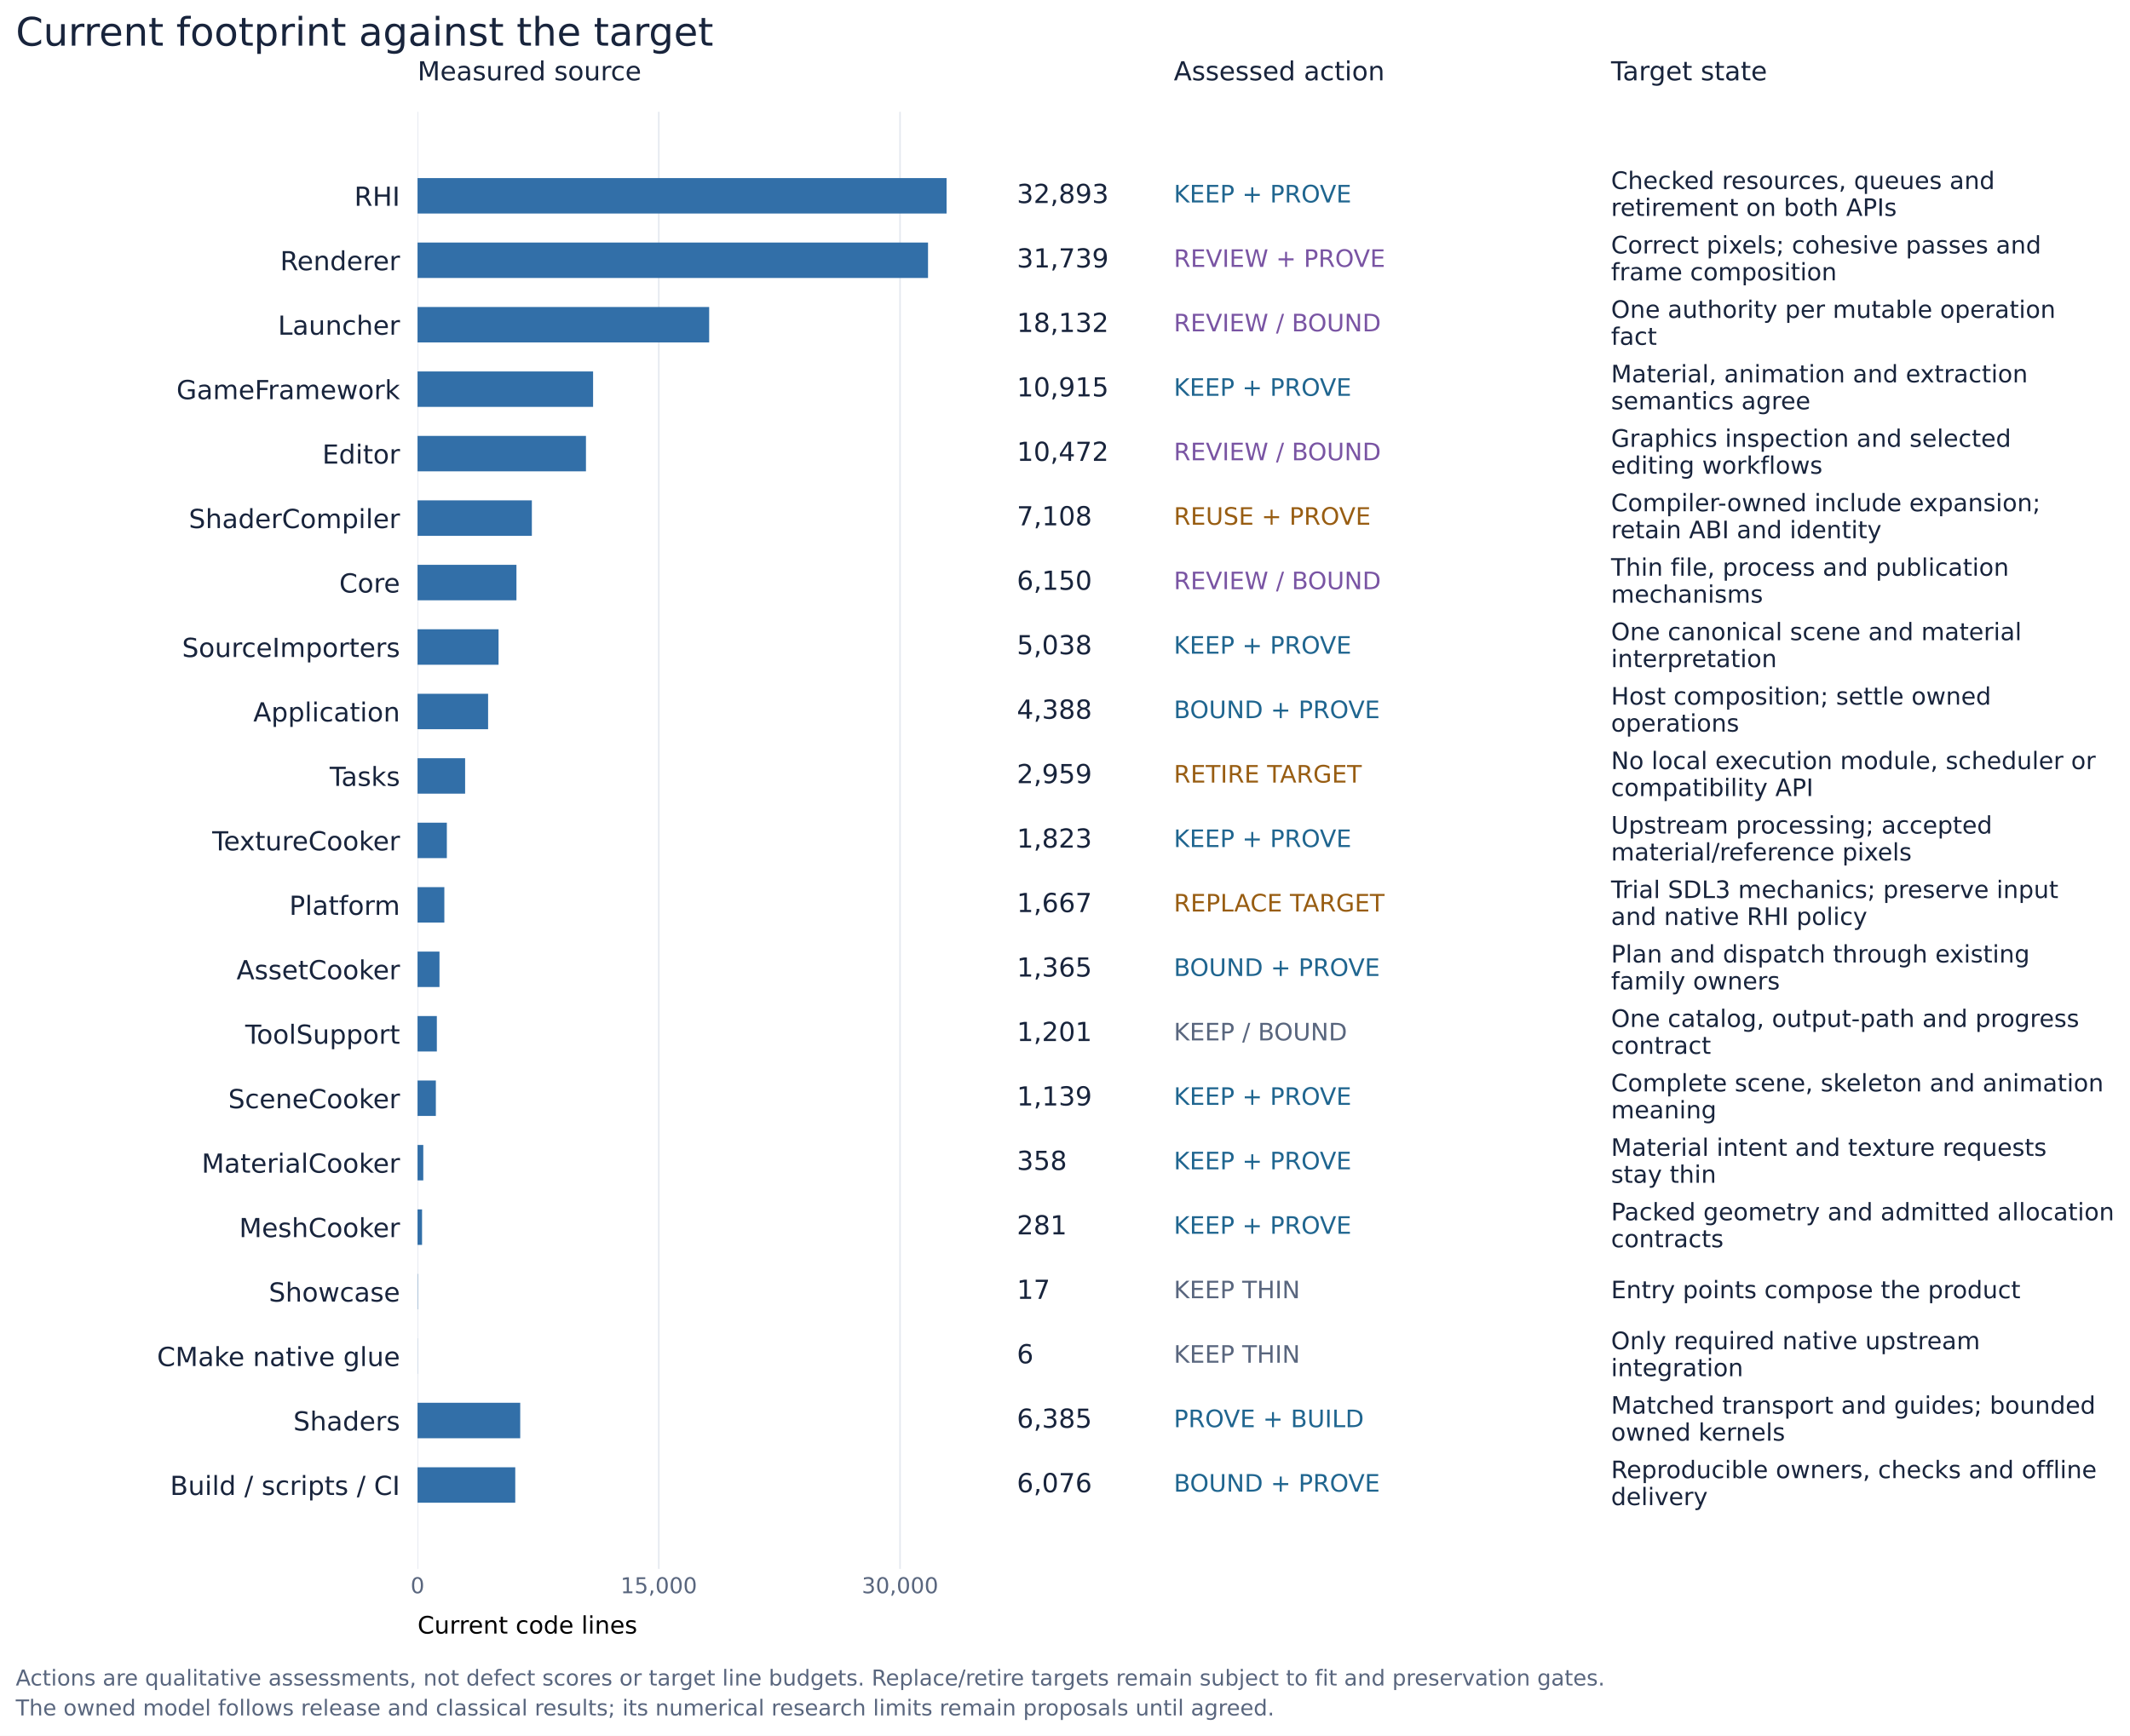
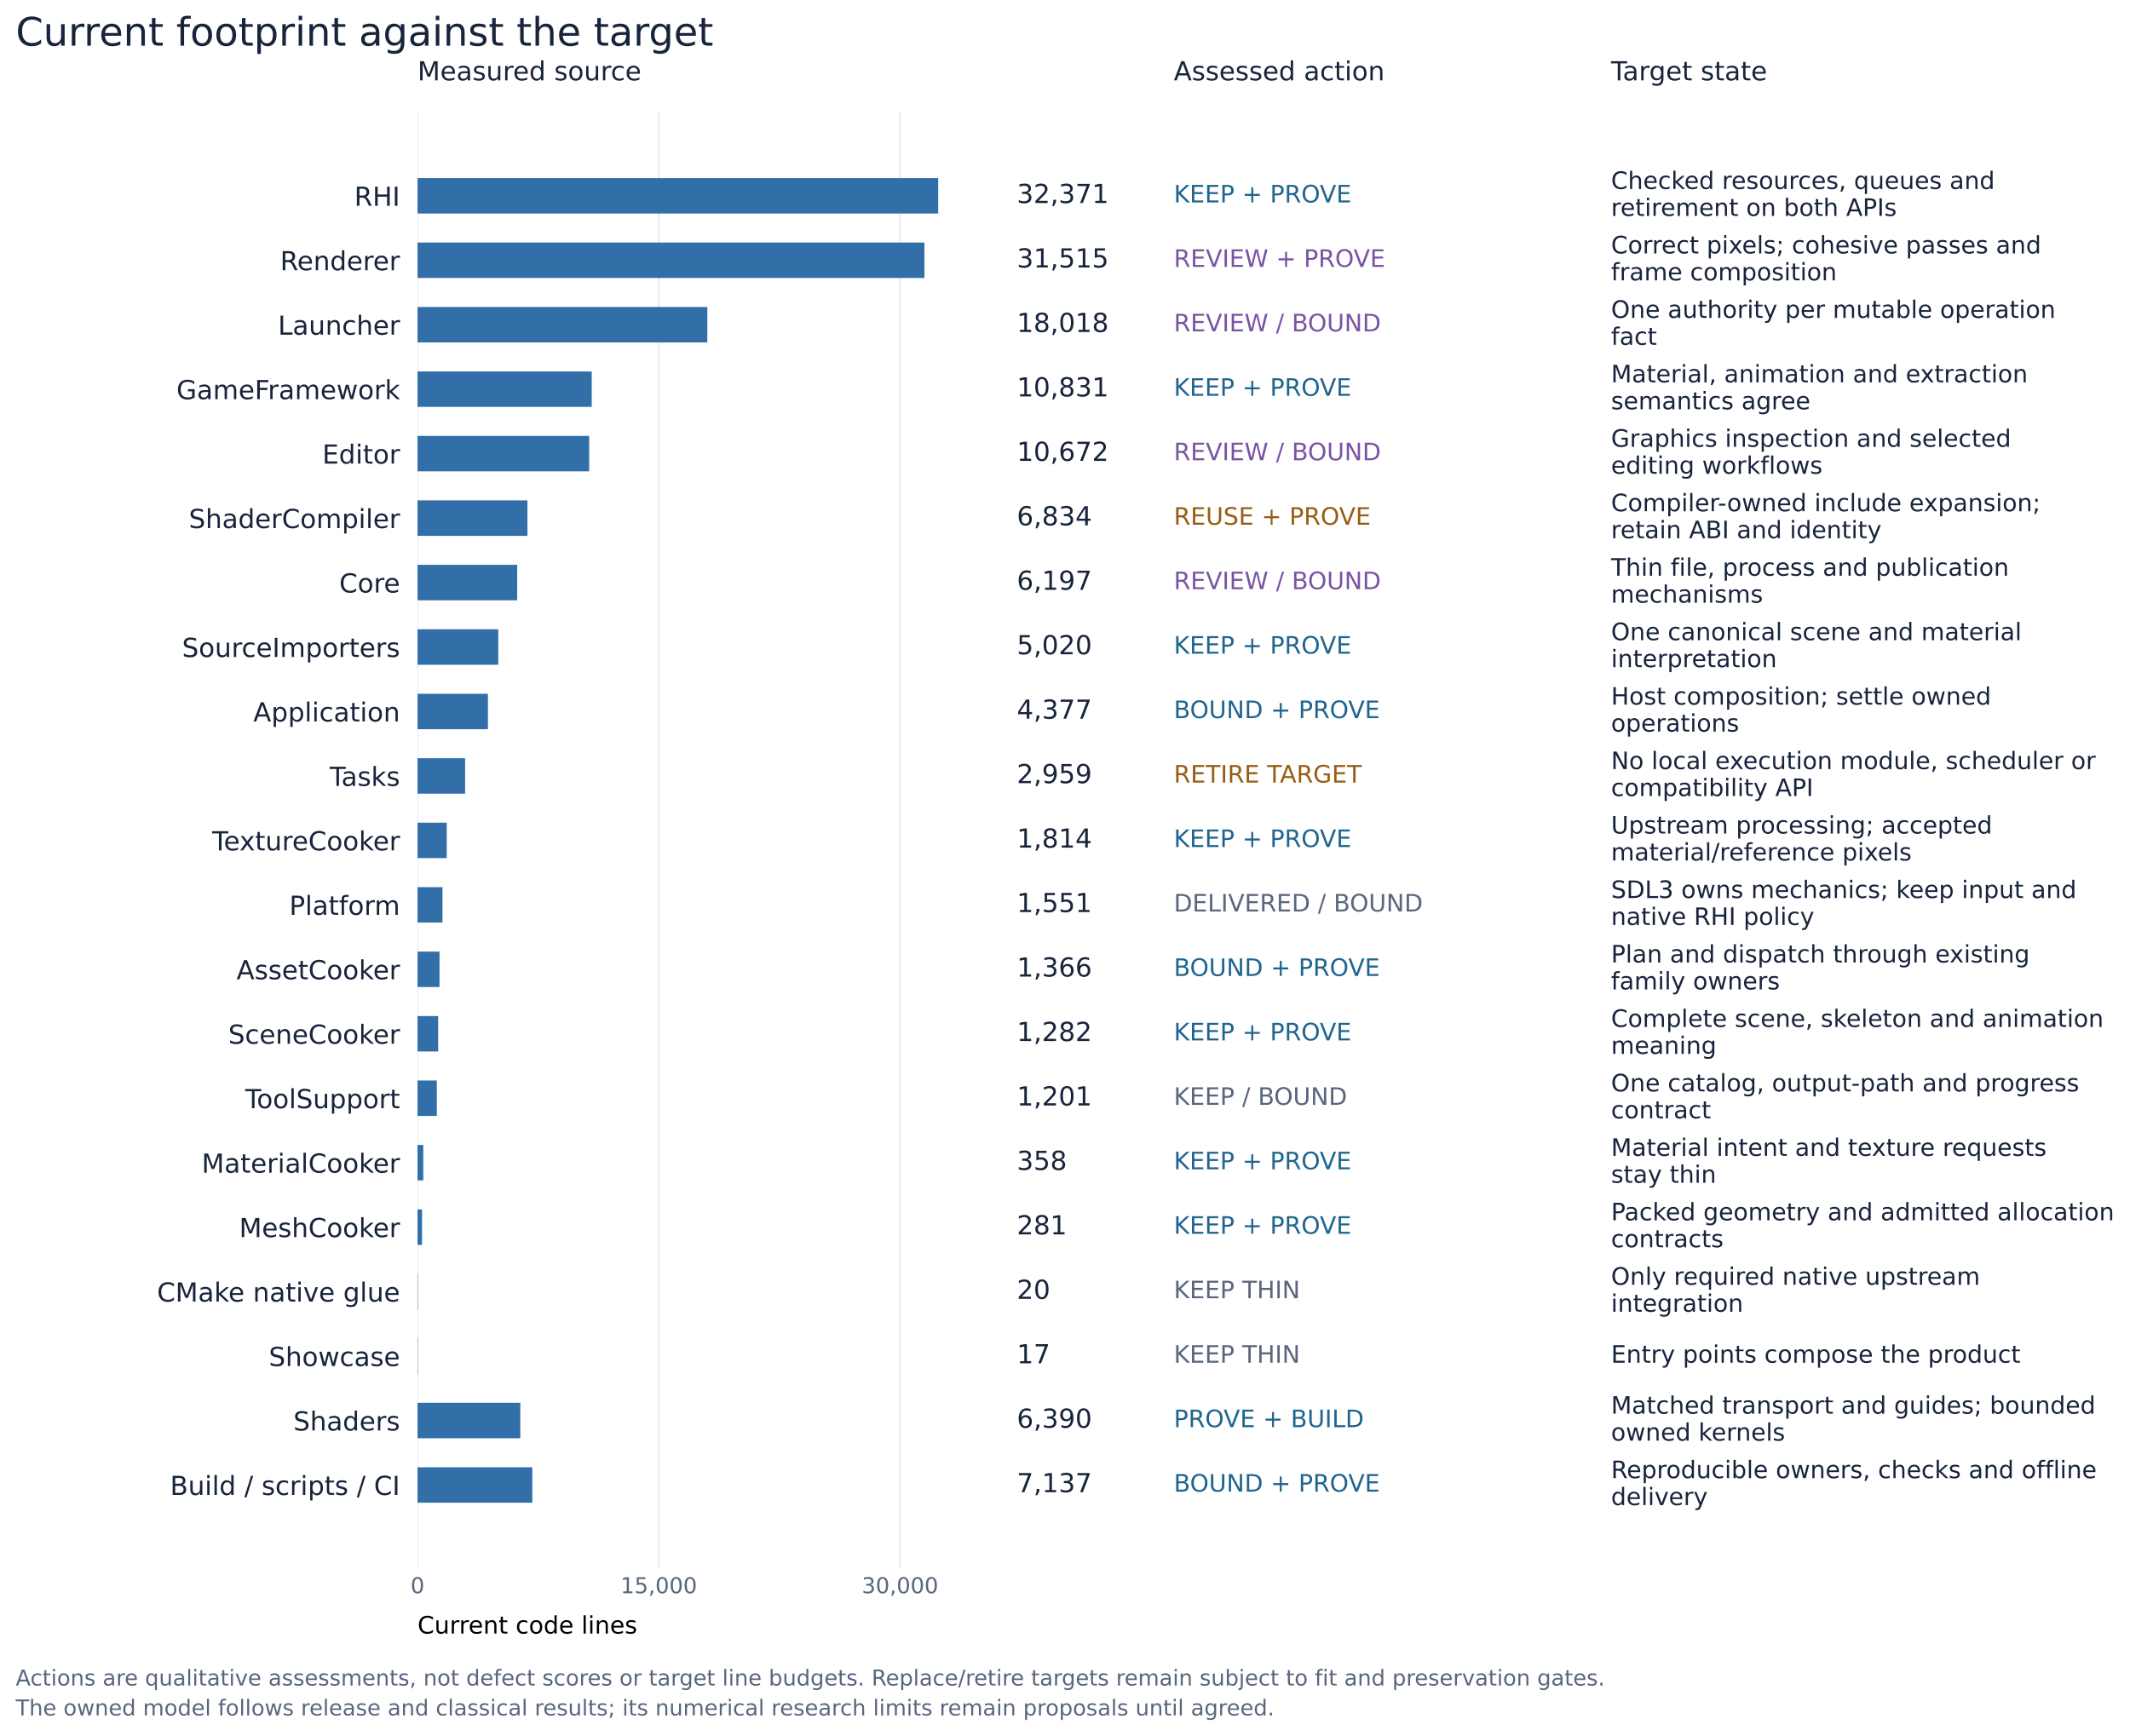
- <svg xmlns="http://www.w3.org/2000/svg" width="973.353pt" height="793.36pt" viewBox="0 0 973.353 793.36" version="1.1" role="img" aria-label="Measured code footprint, assessed action and target state for every source owner">
+ <svg xmlns="http://www.w3.org/2000/svg" width="973.353pt" height="793.36pt" viewBox="0 0 973.353 793.36" version="1.1">
  <defs>
    <style type="text/css">*{stroke-linejoin: round; stroke-linecap: butt}</style>
  </defs>
  <g id="figure_1">
    <g id="patch_1">
      <path d="M 0 793.36  L 973.353 793.36  L 973.353 0  L 0 0  z " style="fill: #ffffff" />
    </g>
    <g id="axes_1">
      <g id="patch_2">
        <path d="M 190.8 717.12  L 455.4 717.12  L 455.4 51.12  L 190.8 51.12  z " style="fill: #ffffff" />
      </g>
      <g id="matplotlib.axis_1">
        <g id="xtick_1">
          <g id="line2d_1">
            <path d="M 190.8 717.12  L 190.8 51.12  " clip-path="url(#pfa5dad3a7f)" style="fill: none; stroke: #e4e8ef; stroke-width: 0.7; stroke-linecap: square" />
          </g>
          <g id="line2d_2" />
          <g id="text_1">
            <text style="font-size: 10px; font-family: 'DejaVu Sans'; text-anchor: middle; fill: #59667e" x="190.8" y="728.218" transform="rotate(-0 190.8 728.2184)">0</text>
          </g>
        </g>
        <g id="xtick_2">
          <g id="line2d_3">
            <path d="M 301.05 717.12  L 301.05 51.12  " clip-path="url(#pfa5dad3a7f)" style="fill: none; stroke: #e4e8ef; stroke-width: 0.7; stroke-linecap: square" />
          </g>
          <g id="line2d_4" />
          <g id="text_2">
            <text style="font-size: 10px; font-family: 'DejaVu Sans'; text-anchor: middle; fill: #59667e" x="301.05" y="728.218" transform="rotate(-0 301.05 728.2184)">15,000</text>
          </g>
        </g>
        <g id="xtick_3">
          <g id="line2d_5">
            <path d="M 411.3 717.12  L 411.3 51.12  " clip-path="url(#pfa5dad3a7f)" style="fill: none; stroke: #e4e8ef; stroke-width: 0.7; stroke-linecap: square" />
          </g>
          <g id="line2d_6" />
          <g id="text_3">
            <text style="font-size: 10px; font-family: 'DejaVu Sans'; text-anchor: middle; fill: #59667e" x="411.3" y="728.218" transform="rotate(-0 411.3 728.2184)">30,000</text>
          </g>
        </g>
        <g id="text_4">
          <text style="font-size: 11px; font-family: 'DejaVu Sans'; text-anchor: start" x="190.8" y="746.656" transform="rotate(-0 190.8 746.6564)">Current code lines</text>
        </g>
      </g>
      <g id="matplotlib.axis_2">
        <g id="ytick_1">
          <g id="line2d_7" />
          <g id="text_5">
            <text style="font-size: 12px; font-family: 'DejaVu Sans'; text-anchor: end; fill: #18243c" x="182.8" y="94.054" transform="rotate(-0 182.8 94.05398)">RHI</text>
          </g>
        </g>
        <g id="ytick_2">
          <g id="line2d_8" />
          <g id="text_6">
            <text style="font-size: 12px; font-family: 'DejaVu Sans'; text-anchor: end; fill: #18243c" x="182.8" y="123.516" transform="rotate(-0 182.8 123.5165)">Renderer</text>
          </g>
        </g>
        <g id="ytick_3">
          <g id="line2d_9" />
          <g id="text_7">
            <text style="font-size: 12px; font-family: 'DejaVu Sans'; text-anchor: end; fill: #18243c" x="182.8" y="152.979" transform="rotate(-0 182.8 152.979)">Launcher</text>
          </g>
        </g>
        <g id="ytick_4">
          <g id="line2d_10" />
          <g id="text_8">
            <text style="font-size: 12px; font-family: 'DejaVu Sans'; text-anchor: end; fill: #18243c" x="182.8" y="182.442" transform="rotate(-0 182.8 182.4415)">GameFramework</text>
          </g>
        </g>
        <g id="ytick_5">
          <g id="line2d_11" />
          <g id="text_9">
            <text style="font-size: 12px; font-family: 'DejaVu Sans'; text-anchor: end; fill: #18243c" x="182.8" y="211.904" transform="rotate(-0 182.8 211.904)">Editor</text>
          </g>
        </g>
        <g id="ytick_6">
          <g id="line2d_12" />
          <g id="text_10">
            <text style="font-size: 12px; font-family: 'DejaVu Sans'; text-anchor: end; fill: #18243c" x="182.8" y="241.367" transform="rotate(-0 182.8 241.3665)">ShaderCompiler</text>
          </g>
        </g>
        <g id="ytick_7">
          <g id="line2d_13" />
          <g id="text_11">
            <text style="font-size: 12px; font-family: 'DejaVu Sans'; text-anchor: end; fill: #18243c" x="182.8" y="270.829" transform="rotate(-0 182.8 270.829)">Core</text>
          </g>
        </g>
        <g id="ytick_8">
          <g id="line2d_14" />
          <g id="text_12">
            <text style="font-size: 12px; font-family: 'DejaVu Sans'; text-anchor: end; fill: #18243c" x="182.8" y="300.292" transform="rotate(-0 182.8 300.2915)">SourceImporters</text>
          </g>
        </g>
        <g id="ytick_9">
          <g id="line2d_15" />
          <g id="text_13">
            <text style="font-size: 12px; font-family: 'DejaVu Sans'; text-anchor: end; fill: #18243c" x="182.8" y="329.754" transform="rotate(-0 182.8 329.754)">Application</text>
          </g>
        </g>
        <g id="ytick_10">
          <g id="line2d_16" />
          <g id="text_14">
            <text style="font-size: 12px; font-family: 'DejaVu Sans'; text-anchor: end; fill: #18243c" x="182.8" y="359.217" transform="rotate(-0 182.8 359.2166)">Tasks</text>
          </g>
        </g>
        <g id="ytick_11">
          <g id="line2d_17" />
          <g id="text_15">
            <text style="font-size: 12px; font-family: 'DejaVu Sans'; text-anchor: end; fill: #18243c" x="182.8" y="388.679" transform="rotate(-0 182.8 388.6791)">TextureCooker</text>
          </g>
        </g>
        <g id="ytick_12">
          <g id="line2d_18" />
          <g id="text_16">
            <text style="font-size: 12px; font-family: 'DejaVu Sans'; text-anchor: end; fill: #18243c" x="182.8" y="418.142" transform="rotate(-0 182.8 418.1416)">Platform</text>
          </g>
        </g>
        <g id="ytick_13">
          <g id="line2d_19" />
          <g id="text_17">
            <text style="font-size: 12px; font-family: 'DejaVu Sans'; text-anchor: end; fill: #18243c" x="182.8" y="447.604" transform="rotate(-0 182.8 447.6041)">AssetCooker</text>
          </g>
        </g>
        <g id="ytick_14">
          <g id="line2d_20" />
          <g id="text_18">
-             <text style="font-size: 12px; font-family: 'DejaVu Sans'; text-anchor: end; fill: #18243c" x="182.8" y="477.067" transform="rotate(-0 182.8 477.0666)">ToolSupport</text>
+             <text style="font-size: 12px; font-family: 'DejaVu Sans'; text-anchor: end; fill: #18243c" x="182.8" y="477.067" transform="rotate(-0 182.8 477.0666)">SceneCooker</text>
          </g>
        </g>
        <g id="ytick_15">
          <g id="line2d_21" />
          <g id="text_19">
-             <text style="font-size: 12px; font-family: 'DejaVu Sans'; text-anchor: end; fill: #18243c" x="182.8" y="506.529" transform="rotate(-0 182.8 506.5291)">SceneCooker</text>
+             <text style="font-size: 12px; font-family: 'DejaVu Sans'; text-anchor: end; fill: #18243c" x="182.8" y="506.529" transform="rotate(-0 182.8 506.5291)">ToolSupport</text>
          </g>
        </g>
        <g id="ytick_16">
          <g id="line2d_22" />
          <g id="text_20">
            <text style="font-size: 12px; font-family: 'DejaVu Sans'; text-anchor: end; fill: #18243c" x="182.8" y="535.992" transform="rotate(-0 182.8 535.9916)">MaterialCooker</text>
          </g>
        </g>
        <g id="ytick_17">
          <g id="line2d_23" />
          <g id="text_21">
            <text style="font-size: 12px; font-family: 'DejaVu Sans'; text-anchor: end; fill: #18243c" x="182.8" y="565.454" transform="rotate(-0 182.8 565.4541)">MeshCooker</text>
          </g>
        </g>
        <g id="ytick_18">
          <g id="line2d_24" />
          <g id="text_22">
-             <text style="font-size: 12px; font-family: 'DejaVu Sans'; text-anchor: end; fill: #18243c" x="182.8" y="594.917" transform="rotate(-0 182.8 594.9166)">Showcase</text>
+             <text style="font-size: 12px; font-family: 'DejaVu Sans'; text-anchor: end; fill: #18243c" x="182.8" y="594.917" transform="rotate(-0 182.8 594.9166)">CMake native glue</text>
          </g>
        </g>
        <g id="ytick_19">
          <g id="line2d_25" />
          <g id="text_23">
-             <text style="font-size: 12px; font-family: 'DejaVu Sans'; text-anchor: end; fill: #18243c" x="182.8" y="624.379" transform="rotate(-0 182.8 624.3791)">CMake native glue</text>
+             <text style="font-size: 12px; font-family: 'DejaVu Sans'; text-anchor: end; fill: #18243c" x="182.8" y="624.379" transform="rotate(-0 182.8 624.3791)">Showcase</text>
          </g>
        </g>
        <g id="ytick_20">
          <g id="line2d_26" />
          <g id="text_24">
            <text style="font-size: 12px; font-family: 'DejaVu Sans'; text-anchor: end; fill: #18243c" x="182.8" y="653.842" transform="rotate(-0 182.8 653.8416)">Shaders</text>
          </g>
        </g>
        <g id="ytick_21">
          <g id="line2d_27" />
          <g id="text_25">
            <text style="font-size: 12px; font-family: 'DejaVu Sans'; text-anchor: end; fill: #18243c" x="182.8" y="683.304" transform="rotate(-0 182.8 683.3041)">Build / scripts / CI</text>
          </g>
        </g>
      </g>
      <g id="patch_3">
-         <path d="M 190.8 81.393  L 432.564 81.393  L 432.564 97.597  L 190.8 97.597  z " clip-path="url(#pfa5dad3a7f)" style="fill: #326fa8" />
+         <path d="M 190.8 81.393  L 428.727 81.393  L 428.727 97.597  L 190.8 97.597  z " clip-path="url(#pfa5dad3a7f)" style="fill: #326fa8" />
      </g>
      <g id="patch_4">
-         <path d="M 190.8 110.855  L 424.082 110.855  L 424.082 127.06  L 190.8 127.06  z " clip-path="url(#pfa5dad3a7f)" style="fill: #326fa8" />
+         <path d="M 190.8 110.855  L 422.435 110.855  L 422.435 127.06  L 190.8 127.06  z " clip-path="url(#pfa5dad3a7f)" style="fill: #326fa8" />
      </g>
      <g id="patch_5">
-         <path d="M 190.8 140.318  L 324.07 140.318  L 324.07 156.522  L 190.8 156.522  z " clip-path="url(#pfa5dad3a7f)" style="fill: #326fa8" />
+         <path d="M 190.8 140.318  L 323.232 140.318  L 323.232 156.522  L 190.8 156.522  z " clip-path="url(#pfa5dad3a7f)" style="fill: #326fa8" />
      </g>
      <g id="patch_6">
-         <path d="M 190.8 169.78  L 271.025 169.78  L 271.025 185.985  L 190.8 185.985  z " clip-path="url(#pfa5dad3a7f)" style="fill: #326fa8" />
+         <path d="M 190.8 169.78  L 270.408 169.78  L 270.408 185.985  L 190.8 185.985  z " clip-path="url(#pfa5dad3a7f)" style="fill: #326fa8" />
      </g>
      <g id="patch_7">
-         <path d="M 190.8 199.243  L 267.769 199.243  L 267.769 215.447  L 190.8 215.447  z " clip-path="url(#pfa5dad3a7f)" style="fill: #326fa8" />
+         <path d="M 190.8 199.243  L 269.239 199.243  L 269.239 215.447  L 190.8 215.447  z " clip-path="url(#pfa5dad3a7f)" style="fill: #326fa8" />
      </g>
      <g id="patch_8">
-         <path d="M 190.8 228.705  L 243.044 228.705  L 243.044 244.91  L 190.8 244.91  z " clip-path="url(#pfa5dad3a7f)" style="fill: #326fa8" />
+         <path d="M 190.8 228.705  L 241.03 228.705  L 241.03 244.91  L 190.8 244.91  z " clip-path="url(#pfa5dad3a7f)" style="fill: #326fa8" />
      </g>
      <g id="patch_9">
-         <path d="M 190.8 258.168  L 236.002 258.168  L 236.002 274.372  L 190.8 274.372  z " clip-path="url(#pfa5dad3a7f)" style="fill: #326fa8" />
+         <path d="M 190.8 258.168  L 236.348 258.168  L 236.348 274.372  L 190.8 274.372  z " clip-path="url(#pfa5dad3a7f)" style="fill: #326fa8" />
      </g>
      <g id="patch_10">
-         <path d="M 190.8 287.63  L 227.829 287.63  L 227.829 303.835  L 190.8 303.835  z " clip-path="url(#pfa5dad3a7f)" style="fill: #326fa8" />
+         <path d="M 190.8 287.63  L 227.697 287.63  L 227.697 303.835  L 190.8 303.835  z " clip-path="url(#pfa5dad3a7f)" style="fill: #326fa8" />
      </g>
      <g id="patch_11">
-         <path d="M 190.8 317.093  L 223.052 317.093  L 223.052 333.297  L 190.8 333.297  z " clip-path="url(#pfa5dad3a7f)" style="fill: #326fa8" />
+         <path d="M 190.8 317.093  L 222.971 317.093  L 222.971 333.297  L 190.8 333.297  z " clip-path="url(#pfa5dad3a7f)" style="fill: #326fa8" />
      </g>
      <g id="patch_12">
        <path d="M 190.8 346.555  L 212.549 346.555  L 212.549 362.76  L 190.8 362.76  z " clip-path="url(#pfa5dad3a7f)" style="fill: #326fa8" />
      </g>
      <g id="patch_13">
-         <path d="M 190.8 376.018  L 204.199 376.018  L 204.199 392.222  L 190.8 392.222  z " clip-path="url(#pfa5dad3a7f)" style="fill: #326fa8" />
+         <path d="M 190.8 376.018  L 204.133 376.018  L 204.133 392.222  L 190.8 392.222  z " clip-path="url(#pfa5dad3a7f)" style="fill: #326fa8" />
      </g>
      <g id="patch_14">
-         <path d="M 190.8 405.48  L 203.052 405.48  L 203.052 421.685  L 190.8 421.685  z " clip-path="url(#pfa5dad3a7f)" style="fill: #326fa8" />
+         <path d="M 190.8 405.48  L 202.2 405.48  L 202.2 421.685  L 190.8 421.685  z " clip-path="url(#pfa5dad3a7f)" style="fill: #326fa8" />
      </g>
      <g id="patch_15">
-         <path d="M 190.8 434.943  L 200.833 434.943  L 200.833 451.147  L 190.8 451.147  z " clip-path="url(#pfa5dad3a7f)" style="fill: #326fa8" />
+         <path d="M 190.8 434.943  L 200.84 434.943  L 200.84 451.147  L 190.8 451.147  z " clip-path="url(#pfa5dad3a7f)" style="fill: #326fa8" />
      </g>
      <g id="patch_16">
-         <path d="M 190.8 464.405  L 199.627 464.405  L 199.627 480.61  L 190.8 480.61  z " clip-path="url(#pfa5dad3a7f)" style="fill: #326fa8" />
+         <path d="M 190.8 464.405  L 200.223 464.405  L 200.223 480.61  L 190.8 480.61  z " clip-path="url(#pfa5dad3a7f)" style="fill: #326fa8" />
      </g>
      <g id="patch_17">
-         <path d="M 190.8 493.868  L 199.172 493.868  L 199.172 510.072  L 190.8 510.072  z " clip-path="url(#pfa5dad3a7f)" style="fill: #326fa8" />
+         <path d="M 190.8 493.868  L 199.627 493.868  L 199.627 510.072  L 190.8 510.072  z " clip-path="url(#pfa5dad3a7f)" style="fill: #326fa8" />
      </g>
      <g id="patch_18">
        <path d="M 190.8 523.33  L 193.431 523.33  L 193.431 539.535  L 190.8 539.535  z " clip-path="url(#pfa5dad3a7f)" style="fill: #326fa8" />
      </g>
      <g id="patch_19">
        <path d="M 190.8 552.793  L 192.865 552.793  L 192.865 568.997  L 190.8 568.997  z " clip-path="url(#pfa5dad3a7f)" style="fill: #326fa8" />
      </g>
      <g id="patch_20">
-         <path d="M 190.8 582.255  L 190.925 582.255  L 190.925 598.46  L 190.8 598.46  z " clip-path="url(#pfa5dad3a7f)" style="fill: #326fa8" />
+         <path d="M 190.8 582.255  L 190.947 582.255  L 190.947 598.46  L 190.8 598.46  z " clip-path="url(#pfa5dad3a7f)" style="fill: #326fa8" />
      </g>
      <g id="patch_21">
-         <path d="M 190.8 611.718  L 190.844 611.718  L 190.844 627.922  L 190.8 627.922  z " clip-path="url(#pfa5dad3a7f)" style="fill: #326fa8" />
+         <path d="M 190.8 611.718  L 190.925 611.718  L 190.925 627.922  L 190.8 627.922  z " clip-path="url(#pfa5dad3a7f)" style="fill: #326fa8" />
      </g>
      <g id="patch_22">
-         <path d="M 190.8 641.18  L 237.73 641.18  L 237.73 657.385  L 190.8 657.385  z " clip-path="url(#pfa5dad3a7f)" style="fill: #326fa8" />
+         <path d="M 190.8 641.18  L 237.767 641.18  L 237.767 657.385  L 190.8 657.385  z " clip-path="url(#pfa5dad3a7f)" style="fill: #326fa8" />
      </g>
      <g id="patch_23">
-         <path d="M 190.8 670.643  L 235.459 670.643  L 235.459 686.847  L 190.8 686.847  z " clip-path="url(#pfa5dad3a7f)" style="fill: #326fa8" />
+         <path d="M 190.8 670.643  L 243.257 670.643  L 243.257 686.847  L 190.8 686.847  z " clip-path="url(#pfa5dad3a7f)" style="fill: #326fa8" />
      </g>
      <g id="text_26">
-         <text style="font-size: 12px; font-family: 'DejaVu Sans'; text-anchor: start; fill: #18243c" x="464.661" y="92.806" transform="rotate(-0 464.661 92.80617)">32,893</text>
+         <text style="font-size: 12px; font-family: 'DejaVu Sans'; text-anchor: start; fill: #18243c" x="464.661" y="92.806" transform="rotate(-0 464.661 92.80617)">32,371</text>
      </g>
      <g id="text_27">
-         <text style="font-size: 12px; font-family: 'DejaVu Sans'; text-anchor: start; fill: #18243c" x="464.661" y="122.269" transform="rotate(-0 464.661 122.2687)">31,739</text>
+         <text style="font-size: 12px; font-family: 'DejaVu Sans'; text-anchor: start; fill: #18243c" x="464.661" y="122.269" transform="rotate(-0 464.661 122.2687)">31,515</text>
      </g>
      <g id="text_28">
-         <text style="font-size: 12px; font-family: 'DejaVu Sans'; text-anchor: start; fill: #18243c" x="464.661" y="151.731" transform="rotate(-0 464.661 151.7312)">18,132</text>
+         <text style="font-size: 12px; font-family: 'DejaVu Sans'; text-anchor: start; fill: #18243c" x="464.661" y="151.731" transform="rotate(-0 464.661 151.7312)">18,018</text>
      </g>
      <g id="text_29">
-         <text style="font-size: 12px; font-family: 'DejaVu Sans'; text-anchor: start; fill: #18243c" x="464.661" y="181.194" transform="rotate(-0 464.661 181.1937)">10,915</text>
+         <text style="font-size: 12px; font-family: 'DejaVu Sans'; text-anchor: start; fill: #18243c" x="464.661" y="181.194" transform="rotate(-0 464.661 181.1937)">10,831</text>
      </g>
      <g id="text_30">
-         <text style="font-size: 12px; font-family: 'DejaVu Sans'; text-anchor: start; fill: #18243c" x="464.661" y="210.656" transform="rotate(-0 464.661 210.6562)">10,472</text>
+         <text style="font-size: 12px; font-family: 'DejaVu Sans'; text-anchor: start; fill: #18243c" x="464.661" y="210.656" transform="rotate(-0 464.661 210.6562)">10,672</text>
      </g>
      <g id="text_31">
-         <text style="font-size: 12px; font-family: 'DejaVu Sans'; text-anchor: start; fill: #18243c" x="464.661" y="240.119" transform="rotate(-0 464.661 240.1187)">7,108</text>
+         <text style="font-size: 12px; font-family: 'DejaVu Sans'; text-anchor: start; fill: #18243c" x="464.661" y="240.119" transform="rotate(-0 464.661 240.1187)">6,834</text>
      </g>
      <g id="text_32">
-         <text style="font-size: 12px; font-family: 'DejaVu Sans'; text-anchor: start; fill: #18243c" x="464.661" y="269.581" transform="rotate(-0 464.661 269.5812)">6,150</text>
+         <text style="font-size: 12px; font-family: 'DejaVu Sans'; text-anchor: start; fill: #18243c" x="464.661" y="269.581" transform="rotate(-0 464.661 269.5812)">6,197</text>
      </g>
      <g id="text_33">
-         <text style="font-size: 12px; font-family: 'DejaVu Sans'; text-anchor: start; fill: #18243c" x="464.661" y="299.044" transform="rotate(-0 464.661 299.0437)">5,038</text>
+         <text style="font-size: 12px; font-family: 'DejaVu Sans'; text-anchor: start; fill: #18243c" x="464.661" y="299.044" transform="rotate(-0 464.661 299.0437)">5,020</text>
      </g>
      <g id="text_34">
-         <text style="font-size: 12px; font-family: 'DejaVu Sans'; text-anchor: start; fill: #18243c" x="464.661" y="328.506" transform="rotate(-0 464.661 328.5062)">4,388</text>
+         <text style="font-size: 12px; font-family: 'DejaVu Sans'; text-anchor: start; fill: #18243c" x="464.661" y="328.506" transform="rotate(-0 464.661 328.5062)">4,377</text>
      </g>
      <g id="text_35">
        <text style="font-size: 12px; font-family: 'DejaVu Sans'; text-anchor: start; fill: #18243c" x="464.661" y="357.969" transform="rotate(-0 464.661 357.9687)">2,959</text>
      </g>
      <g id="text_36">
-         <text style="font-size: 12px; font-family: 'DejaVu Sans'; text-anchor: start; fill: #18243c" x="464.661" y="387.431" transform="rotate(-0 464.661 387.4312)">1,823</text>
+         <text style="font-size: 12px; font-family: 'DejaVu Sans'; text-anchor: start; fill: #18243c" x="464.661" y="387.431" transform="rotate(-0 464.661 387.4312)">1,814</text>
      </g>
      <g id="text_37">
-         <text style="font-size: 12px; font-family: 'DejaVu Sans'; text-anchor: start; fill: #18243c" x="464.661" y="416.894" transform="rotate(-0 464.661 416.8938)">1,667</text>
+         <text style="font-size: 12px; font-family: 'DejaVu Sans'; text-anchor: start; fill: #18243c" x="464.661" y="416.894" transform="rotate(-0 464.661 416.8938)">1,551</text>
      </g>
      <g id="text_38">
-         <text style="font-size: 12px; font-family: 'DejaVu Sans'; text-anchor: start; fill: #18243c" x="464.661" y="446.356" transform="rotate(-0 464.661 446.3563)">1,365</text>
+         <text style="font-size: 12px; font-family: 'DejaVu Sans'; text-anchor: start; fill: #18243c" x="464.661" y="446.356" transform="rotate(-0 464.661 446.3563)">1,366</text>
      </g>
      <g id="text_39">
-         <text style="font-size: 12px; font-family: 'DejaVu Sans'; text-anchor: start; fill: #18243c" x="464.661" y="475.819" transform="rotate(-0 464.661 475.8188)">1,201</text>
+         <text style="font-size: 12px; font-family: 'DejaVu Sans'; text-anchor: start; fill: #18243c" x="464.661" y="475.819" transform="rotate(-0 464.661 475.8188)">1,282</text>
      </g>
      <g id="text_40">
-         <text style="font-size: 12px; font-family: 'DejaVu Sans'; text-anchor: start; fill: #18243c" x="464.661" y="505.281" transform="rotate(-0 464.661 505.2813)">1,139</text>
+         <text style="font-size: 12px; font-family: 'DejaVu Sans'; text-anchor: start; fill: #18243c" x="464.661" y="505.281" transform="rotate(-0 464.661 505.2813)">1,201</text>
      </g>
      <g id="text_41">
        <text style="font-size: 12px; font-family: 'DejaVu Sans'; text-anchor: start; fill: #18243c" x="464.661" y="534.744" transform="rotate(-0 464.661 534.7438)">358</text>
      </g>
      <g id="text_42">
        <text style="font-size: 12px; font-family: 'DejaVu Sans'; text-anchor: start; fill: #18243c" x="464.661" y="564.206" transform="rotate(-0 464.661 564.2063)">281</text>
      </g>
      <g id="text_43">
-         <text style="font-size: 12px; font-family: 'DejaVu Sans'; text-anchor: start; fill: #18243c" x="464.661" y="593.669" transform="rotate(-0 464.661 593.6688)">17</text>
+         <text style="font-size: 12px; font-family: 'DejaVu Sans'; text-anchor: start; fill: #18243c" x="464.661" y="593.669" transform="rotate(-0 464.661 593.6688)">20</text>
      </g>
      <g id="text_44">
-         <text style="font-size: 12px; font-family: 'DejaVu Sans'; text-anchor: start; fill: #18243c" x="464.661" y="623.131" transform="rotate(-0 464.661 623.1313)">6</text>
+         <text style="font-size: 12px; font-family: 'DejaVu Sans'; text-anchor: start; fill: #18243c" x="464.661" y="623.131" transform="rotate(-0 464.661 623.1313)">17</text>
      </g>
      <g id="text_45">
-         <text style="font-size: 12px; font-family: 'DejaVu Sans'; text-anchor: start; fill: #18243c" x="464.661" y="652.594" transform="rotate(-0 464.661 652.5938)">6,385</text>
+         <text style="font-size: 12px; font-family: 'DejaVu Sans'; text-anchor: start; fill: #18243c" x="464.661" y="652.594" transform="rotate(-0 464.661 652.5938)">6,390</text>
      </g>
      <g id="text_46">
-         <text style="font-size: 12px; font-family: 'DejaVu Sans'; text-anchor: start; fill: #18243c" x="464.661" y="682.056" transform="rotate(-0 464.661 682.0563)">6,076</text>
+         <text style="font-size: 12px; font-family: 'DejaVu Sans'; text-anchor: start; fill: #18243c" x="464.661" y="682.056" transform="rotate(-0 464.661 682.0563)">7,137</text>
      </g>
    </g>
    <g id="text_47">
      <text style="font-weight: 500; font-size: 18px; font-family: 'DejaVu Sans'; text-anchor: start; fill: #18243c" x="7.2" y="20.877" transform="rotate(-0 7.2 20.87719)">Current footprint against the target</text>
    </g>
    <g id="text_48">
      <text style="font-weight: 500; font-size: 12px; font-family: 'DejaVu Sans'; text-anchor: start; fill: #18243c" x="190.8" y="36.72" transform="rotate(-0 190.8 36.72)">Measured source</text>
    </g>
    <g id="text_49">
      <text style="font-weight: 500; font-size: 12px; font-family: 'DejaVu Sans'; text-anchor: start; fill: #18243c" x="536.4" y="36.72" transform="rotate(-0 536.4 36.72)">Assessed action</text>
    </g>
    <g id="text_50">
      <text style="font-weight: 500; font-size: 12px; font-family: 'DejaVu Sans'; text-anchor: start; fill: #18243c" x="736.2" y="36.72" transform="rotate(-0 736.2 36.72)">Target state</text>
    </g>
    <g id="text_51">
      <text style="font-weight: 500; font-size: 11px; font-family: 'DejaVu Sans'; text-anchor: start; fill: #1f658f" x="536.4" y="92.53" transform="rotate(-0 536.4 92.53023)">KEEP + PROVE</text>
    </g>
    <g id="text_52">
      <text style="font-size: 11px; font-family: 'DejaVu Sans'; fill: #18243c" transform="translate(736.2 86.37143)">Checked resources, queues and</text>
      <text style="font-size: 11px; font-family: 'DejaVu Sans'; fill: #18243c" transform="translate(736.2 98.68903)">retirement on both APIs</text>
    </g>
    <g id="text_53">
      <text style="font-weight: 500; font-size: 11px; font-family: 'DejaVu Sans'; text-anchor: start; fill: #7954a3" x="536.4" y="121.993" transform="rotate(-0 536.4 121.9927)">REVIEW + PROVE</text>
    </g>
    <g id="text_54">
      <text style="font-size: 11px; font-family: 'DejaVu Sans'; fill: #18243c" transform="translate(736.2 115.8339)">Correct pixels; cohesive passes and</text>
      <text style="font-size: 11px; font-family: 'DejaVu Sans'; fill: #18243c" transform="translate(736.2 128.1515)">frame composition</text>
    </g>
    <g id="text_55">
      <text style="font-weight: 500; font-size: 11px; font-family: 'DejaVu Sans'; text-anchor: start; fill: #7954a3" x="536.4" y="151.455" transform="rotate(-0 536.4 151.4552)">REVIEW / BOUND</text>
    </g>
    <g id="text_56">
      <text style="font-size: 11px; font-family: 'DejaVu Sans'; fill: #18243c" transform="translate(736.2 145.2964)">One authority per mutable operation</text>
      <text style="font-size: 11px; font-family: 'DejaVu Sans'; fill: #18243c" transform="translate(736.2 157.614)">fact</text>
    </g>
    <g id="text_57">
      <text style="font-weight: 500; font-size: 11px; font-family: 'DejaVu Sans'; text-anchor: start; fill: #1f658f" x="536.4" y="180.918" transform="rotate(-0 536.4 180.9178)">KEEP + PROVE</text>
    </g>
    <g id="text_58">
      <text style="font-size: 11px; font-family: 'DejaVu Sans'; fill: #18243c" transform="translate(736.2 174.759)">Material, animation and extraction</text>
      <text style="font-size: 11px; font-family: 'DejaVu Sans'; fill: #18243c" transform="translate(736.2 187.0766)">semantics agree</text>
    </g>
    <g id="text_59">
      <text style="font-weight: 500; font-size: 11px; font-family: 'DejaVu Sans'; text-anchor: start; fill: #7954a3" x="536.4" y="210.38" transform="rotate(-0 536.4 210.3803)">REVIEW / BOUND</text>
    </g>
    <g id="text_60">
      <text style="font-size: 11px; font-family: 'DejaVu Sans'; fill: #18243c" transform="translate(736.2 204.2215)">Graphics inspection and selected</text>
      <text style="font-size: 11px; font-family: 'DejaVu Sans'; fill: #18243c" transform="translate(736.2 216.5391)">editing workflows</text>
    </g>
    <g id="text_61">
      <text style="font-weight: 500; font-size: 11px; font-family: 'DejaVu Sans'; text-anchor: start; fill: #985d12" x="536.4" y="239.843" transform="rotate(-0 536.4 239.8428)">REUSE + PROVE</text>
    </g>
    <g id="text_62">
      <text style="font-size: 11px; font-family: 'DejaVu Sans'; fill: #18243c" transform="translate(736.2 233.684)">Compiler-owned include expansion;</text>
      <text style="font-size: 11px; font-family: 'DejaVu Sans'; fill: #18243c" transform="translate(736.2 246.0016)">retain ABI and identity</text>
    </g>
    <g id="text_63">
      <text style="font-weight: 500; font-size: 11px; font-family: 'DejaVu Sans'; text-anchor: start; fill: #7954a3" x="536.4" y="269.305" transform="rotate(-0 536.4 269.3053)">REVIEW / BOUND</text>
    </g>
    <g id="text_64">
      <text style="font-size: 11px; font-family: 'DejaVu Sans'; fill: #18243c" transform="translate(736.2 263.1465)">Thin file, process and publication</text>
      <text style="font-size: 11px; font-family: 'DejaVu Sans'; fill: #18243c" transform="translate(736.2 275.4641)">mechanisms</text>
    </g>
    <g id="text_65">
      <text style="font-weight: 500; font-size: 11px; font-family: 'DejaVu Sans'; text-anchor: start; fill: #1f658f" x="536.4" y="298.768" transform="rotate(-0 536.4 298.7678)">KEEP + PROVE</text>
    </g>
    <g id="text_66">
      <text style="font-size: 11px; font-family: 'DejaVu Sans'; fill: #18243c" transform="translate(736.2 292.609)">One canonical scene and material</text>
      <text style="font-size: 11px; font-family: 'DejaVu Sans'; fill: #18243c" transform="translate(736.2 304.9266)">interpretation</text>
    </g>
    <g id="text_67">
      <text style="font-weight: 500; font-size: 11px; font-family: 'DejaVu Sans'; text-anchor: start; fill: #1f658f" x="536.4" y="328.23" transform="rotate(-0 536.4 328.2303)">BOUND + PROVE</text>
    </g>
    <g id="text_68">
      <text style="font-size: 11px; font-family: 'DejaVu Sans'; fill: #18243c" transform="translate(736.2 322.0715)">Host composition; settle owned</text>
      <text style="font-size: 11px; font-family: 'DejaVu Sans'; fill: #18243c" transform="translate(736.2 334.3891)">operations</text>
    </g>
    <g id="text_69">
      <text style="font-weight: 500; font-size: 11px; font-family: 'DejaVu Sans'; text-anchor: start; fill: #985d12" x="536.4" y="357.693" transform="rotate(-0 536.4 357.6928)">RETIRE TARGET</text>
    </g>
    <g id="text_70">
      <text style="font-size: 11px; font-family: 'DejaVu Sans'; fill: #18243c" transform="translate(736.2 351.534)">No local execution module, scheduler or</text>
      <text style="font-size: 11px; font-family: 'DejaVu Sans'; fill: #18243c" transform="translate(736.2 363.8516)">compatibility API</text>
    </g>
    <g id="text_71">
      <text style="font-weight: 500; font-size: 11px; font-family: 'DejaVu Sans'; text-anchor: start; fill: #1f658f" x="536.4" y="387.155" transform="rotate(-0 536.4 387.1553)">KEEP + PROVE</text>
    </g>
    <g id="text_72">
      <text style="font-size: 11px; font-family: 'DejaVu Sans'; fill: #18243c" transform="translate(736.2 380.9965)">Upstream processing; accepted</text>
      <text style="font-size: 11px; font-family: 'DejaVu Sans'; fill: #18243c" transform="translate(736.2 393.3141)">material/reference pixels</text>
    </g>
    <g id="text_73">
-       <text style="font-weight: 500; font-size: 11px; font-family: 'DejaVu Sans'; text-anchor: start; fill: #985d12" x="536.4" y="416.618" transform="rotate(-0 536.4 416.6178)">REPLACE TARGET</text>
+       <text style="font-weight: 500; font-size: 11px; font-family: 'DejaVu Sans'; text-anchor: start; fill: #59667e" x="536.4" y="416.618" transform="rotate(-0 536.4 416.6178)">DELIVERED / BOUND</text>
    </g>
    <g id="text_74">
-       <text style="font-size: 11px; font-family: 'DejaVu Sans'; fill: #18243c" transform="translate(736.2 410.459)">Trial SDL3 mechanics; preserve input</text>
-       <text style="font-size: 11px; font-family: 'DejaVu Sans'; fill: #18243c" transform="translate(736.2 422.7766)">and native RHI policy</text>
+       <text style="font-size: 11px; font-family: 'DejaVu Sans'; fill: #18243c" transform="translate(736.2 410.459)">SDL3 owns mechanics; keep input and</text>
+       <text style="font-size: 11px; font-family: 'DejaVu Sans'; fill: #18243c" transform="translate(736.2 422.7766)">native RHI policy</text>
    </g>
    <g id="text_75">
      <text style="font-weight: 500; font-size: 11px; font-family: 'DejaVu Sans'; text-anchor: start; fill: #1f658f" x="536.4" y="446.08" transform="rotate(-0 536.4 446.0803)">BOUND + PROVE</text>
    </g>
    <g id="text_76">
      <text style="font-size: 11px; font-family: 'DejaVu Sans'; fill: #18243c" transform="translate(736.2 439.9215)">Plan and dispatch through existing</text>
      <text style="font-size: 11px; font-family: 'DejaVu Sans'; fill: #18243c" transform="translate(736.2 452.2391)">family owners</text>
    </g>
    <g id="text_77">
-       <text style="font-weight: 500; font-size: 11px; font-family: 'DejaVu Sans'; text-anchor: start; fill: #59667e" x="536.4" y="475.543" transform="rotate(-0 536.4 475.5428)">KEEP / BOUND</text>
+       <text style="font-weight: 500; font-size: 11px; font-family: 'DejaVu Sans'; text-anchor: start; fill: #1f658f" x="536.4" y="475.543" transform="rotate(-0 536.4 475.5428)">KEEP + PROVE</text>
    </g>
    <g id="text_78">
-       <text style="font-size: 11px; font-family: 'DejaVu Sans'; fill: #18243c" transform="translate(736.2 469.384)">One catalog, output-path and progress</text>
-       <text style="font-size: 11px; font-family: 'DejaVu Sans'; fill: #18243c" transform="translate(736.2 481.7016)">contract</text>
+       <text style="font-size: 11px; font-family: 'DejaVu Sans'; fill: #18243c" transform="translate(736.2 469.384)">Complete scene, skeleton and animation</text>
+       <text style="font-size: 11px; font-family: 'DejaVu Sans'; fill: #18243c" transform="translate(736.2 481.7016)">meaning</text>
    </g>
    <g id="text_79">
-       <text style="font-weight: 500; font-size: 11px; font-family: 'DejaVu Sans'; text-anchor: start; fill: #1f658f" x="536.4" y="505.005" transform="rotate(-0 536.4 505.0053)">KEEP + PROVE</text>
+       <text style="font-weight: 500; font-size: 11px; font-family: 'DejaVu Sans'; text-anchor: start; fill: #59667e" x="536.4" y="505.005" transform="rotate(-0 536.4 505.0053)">KEEP / BOUND</text>
    </g>
    <g id="text_80">
-       <text style="font-size: 11px; font-family: 'DejaVu Sans'; fill: #18243c" transform="translate(736.2 498.8465)">Complete scene, skeleton and animation</text>
-       <text style="font-size: 11px; font-family: 'DejaVu Sans'; fill: #18243c" transform="translate(736.2 511.1641)">meaning</text>
+       <text style="font-size: 11px; font-family: 'DejaVu Sans'; fill: #18243c" transform="translate(736.2 498.8465)">One catalog, output-path and progress</text>
+       <text style="font-size: 11px; font-family: 'DejaVu Sans'; fill: #18243c" transform="translate(736.2 511.1641)">contract</text>
    </g>
    <g id="text_81">
      <text style="font-weight: 500; font-size: 11px; font-family: 'DejaVu Sans'; text-anchor: start; fill: #1f658f" x="536.4" y="534.468" transform="rotate(-0 536.4 534.4679)">KEEP + PROVE</text>
    </g>
    <g id="text_82">
      <text style="font-size: 11px; font-family: 'DejaVu Sans'; fill: #18243c" transform="translate(736.2 528.3091)">Material intent and texture requests</text>
      <text style="font-size: 11px; font-family: 'DejaVu Sans'; fill: #18243c" transform="translate(736.2 540.6267)">stay thin</text>
    </g>
    <g id="text_83">
      <text style="font-weight: 500; font-size: 11px; font-family: 'DejaVu Sans'; text-anchor: start; fill: #1f658f" x="536.4" y="563.93" transform="rotate(-0 536.4 563.9304)">KEEP + PROVE</text>
    </g>
    <g id="text_84">
      <text style="font-size: 11px; font-family: 'DejaVu Sans'; fill: #18243c" transform="translate(736.2 557.7716)">Packed geometry and admitted allocation</text>
      <text style="font-size: 11px; font-family: 'DejaVu Sans'; fill: #18243c" transform="translate(736.2 570.0892)">contracts</text>
    </g>
    <g id="text_85">
      <text style="font-weight: 500; font-size: 11px; font-family: 'DejaVu Sans'; text-anchor: start; fill: #59667e" x="536.4" y="593.393" transform="rotate(-0 536.4 593.3929)">KEEP THIN</text>
    </g>
    <g id="text_86">
-       <text style="font-size: 11px; font-family: 'DejaVu Sans'; text-anchor: start; fill: #18243c" x="736.2" y="593.393" transform="rotate(-0 736.2 593.3929)">Entry points compose the product</text>
+       <text style="font-size: 11px; font-family: 'DejaVu Sans'; fill: #18243c" transform="translate(736.2 587.2341)">Only required native upstream</text>
+       <text style="font-size: 11px; font-family: 'DejaVu Sans'; fill: #18243c" transform="translate(736.2 599.5517)">integration</text>
    </g>
    <g id="text_87">
      <text style="font-weight: 500; font-size: 11px; font-family: 'DejaVu Sans'; text-anchor: start; fill: #59667e" x="536.4" y="622.855" transform="rotate(-0 536.4 622.8554)">KEEP THIN</text>
    </g>
    <g id="text_88">
-       <text style="font-size: 11px; font-family: 'DejaVu Sans'; fill: #18243c" transform="translate(736.2 616.6966)">Only required native upstream</text>
-       <text style="font-size: 11px; font-family: 'DejaVu Sans'; fill: #18243c" transform="translate(736.2 629.0142)">integration</text>
+       <text style="font-size: 11px; font-family: 'DejaVu Sans'; text-anchor: start; fill: #18243c" x="736.2" y="622.855" transform="rotate(-0 736.2 622.8554)">Entry points compose the product</text>
    </g>
    <g id="text_89">
      <text style="font-weight: 500; font-size: 11px; font-family: 'DejaVu Sans'; text-anchor: start; fill: #1f658f" x="536.4" y="652.318" transform="rotate(-0 536.4 652.3179)">PROVE + BUILD</text>
    </g>
    <g id="text_90">
      <text style="font-size: 11px; font-family: 'DejaVu Sans'; fill: #18243c" transform="translate(736.2 646.1591)">Matched transport and guides; bounded</text>
      <text style="font-size: 11px; font-family: 'DejaVu Sans'; fill: #18243c" transform="translate(736.2 658.4767)">owned kernels</text>
    </g>
    <g id="text_91">
      <text style="font-weight: 500; font-size: 11px; font-family: 'DejaVu Sans'; text-anchor: start; fill: #1f658f" x="536.4" y="681.78" transform="rotate(-0 536.4 681.7804)">BOUND + PROVE</text>
    </g>
    <g id="text_92">
      <text style="font-size: 11px; font-family: 'DejaVu Sans'; fill: #18243c" transform="translate(736.2 675.6216)">Reproducible owners, checks and offline</text>
      <text style="font-size: 11px; font-family: 'DejaVu Sans'; fill: #18243c" transform="translate(736.2 687.9392)">delivery</text>
    </g>
    <g id="text_93">
      <text style="font-size: 10px; font-family: 'DejaVu Sans'; text-anchor: start; fill: #59667e" x="7.2" y="770.4" transform="rotate(-0 7.2 770.4)">Actions are qualitative assessments, not defect scores or target line budgets. Replace/retire targets remain subject to fit and preservation gates.</text>
    </g>
    <g id="text_94">
      <text style="font-size: 10px; font-family: 'DejaVu Sans'; text-anchor: start; fill: #59667e" x="7.2" y="784.08" transform="rotate(-0 7.2 784.08)">The owned model follows release and classical results; its numerical research limits remain proposals until agreed.</text>
    </g>
  </g>
  <defs>
    <clipPath id="pfa5dad3a7f">
      <rect x="190.8" y="51.12" width="264.6" height="666" />
    </clipPath>
  </defs>
</svg>
